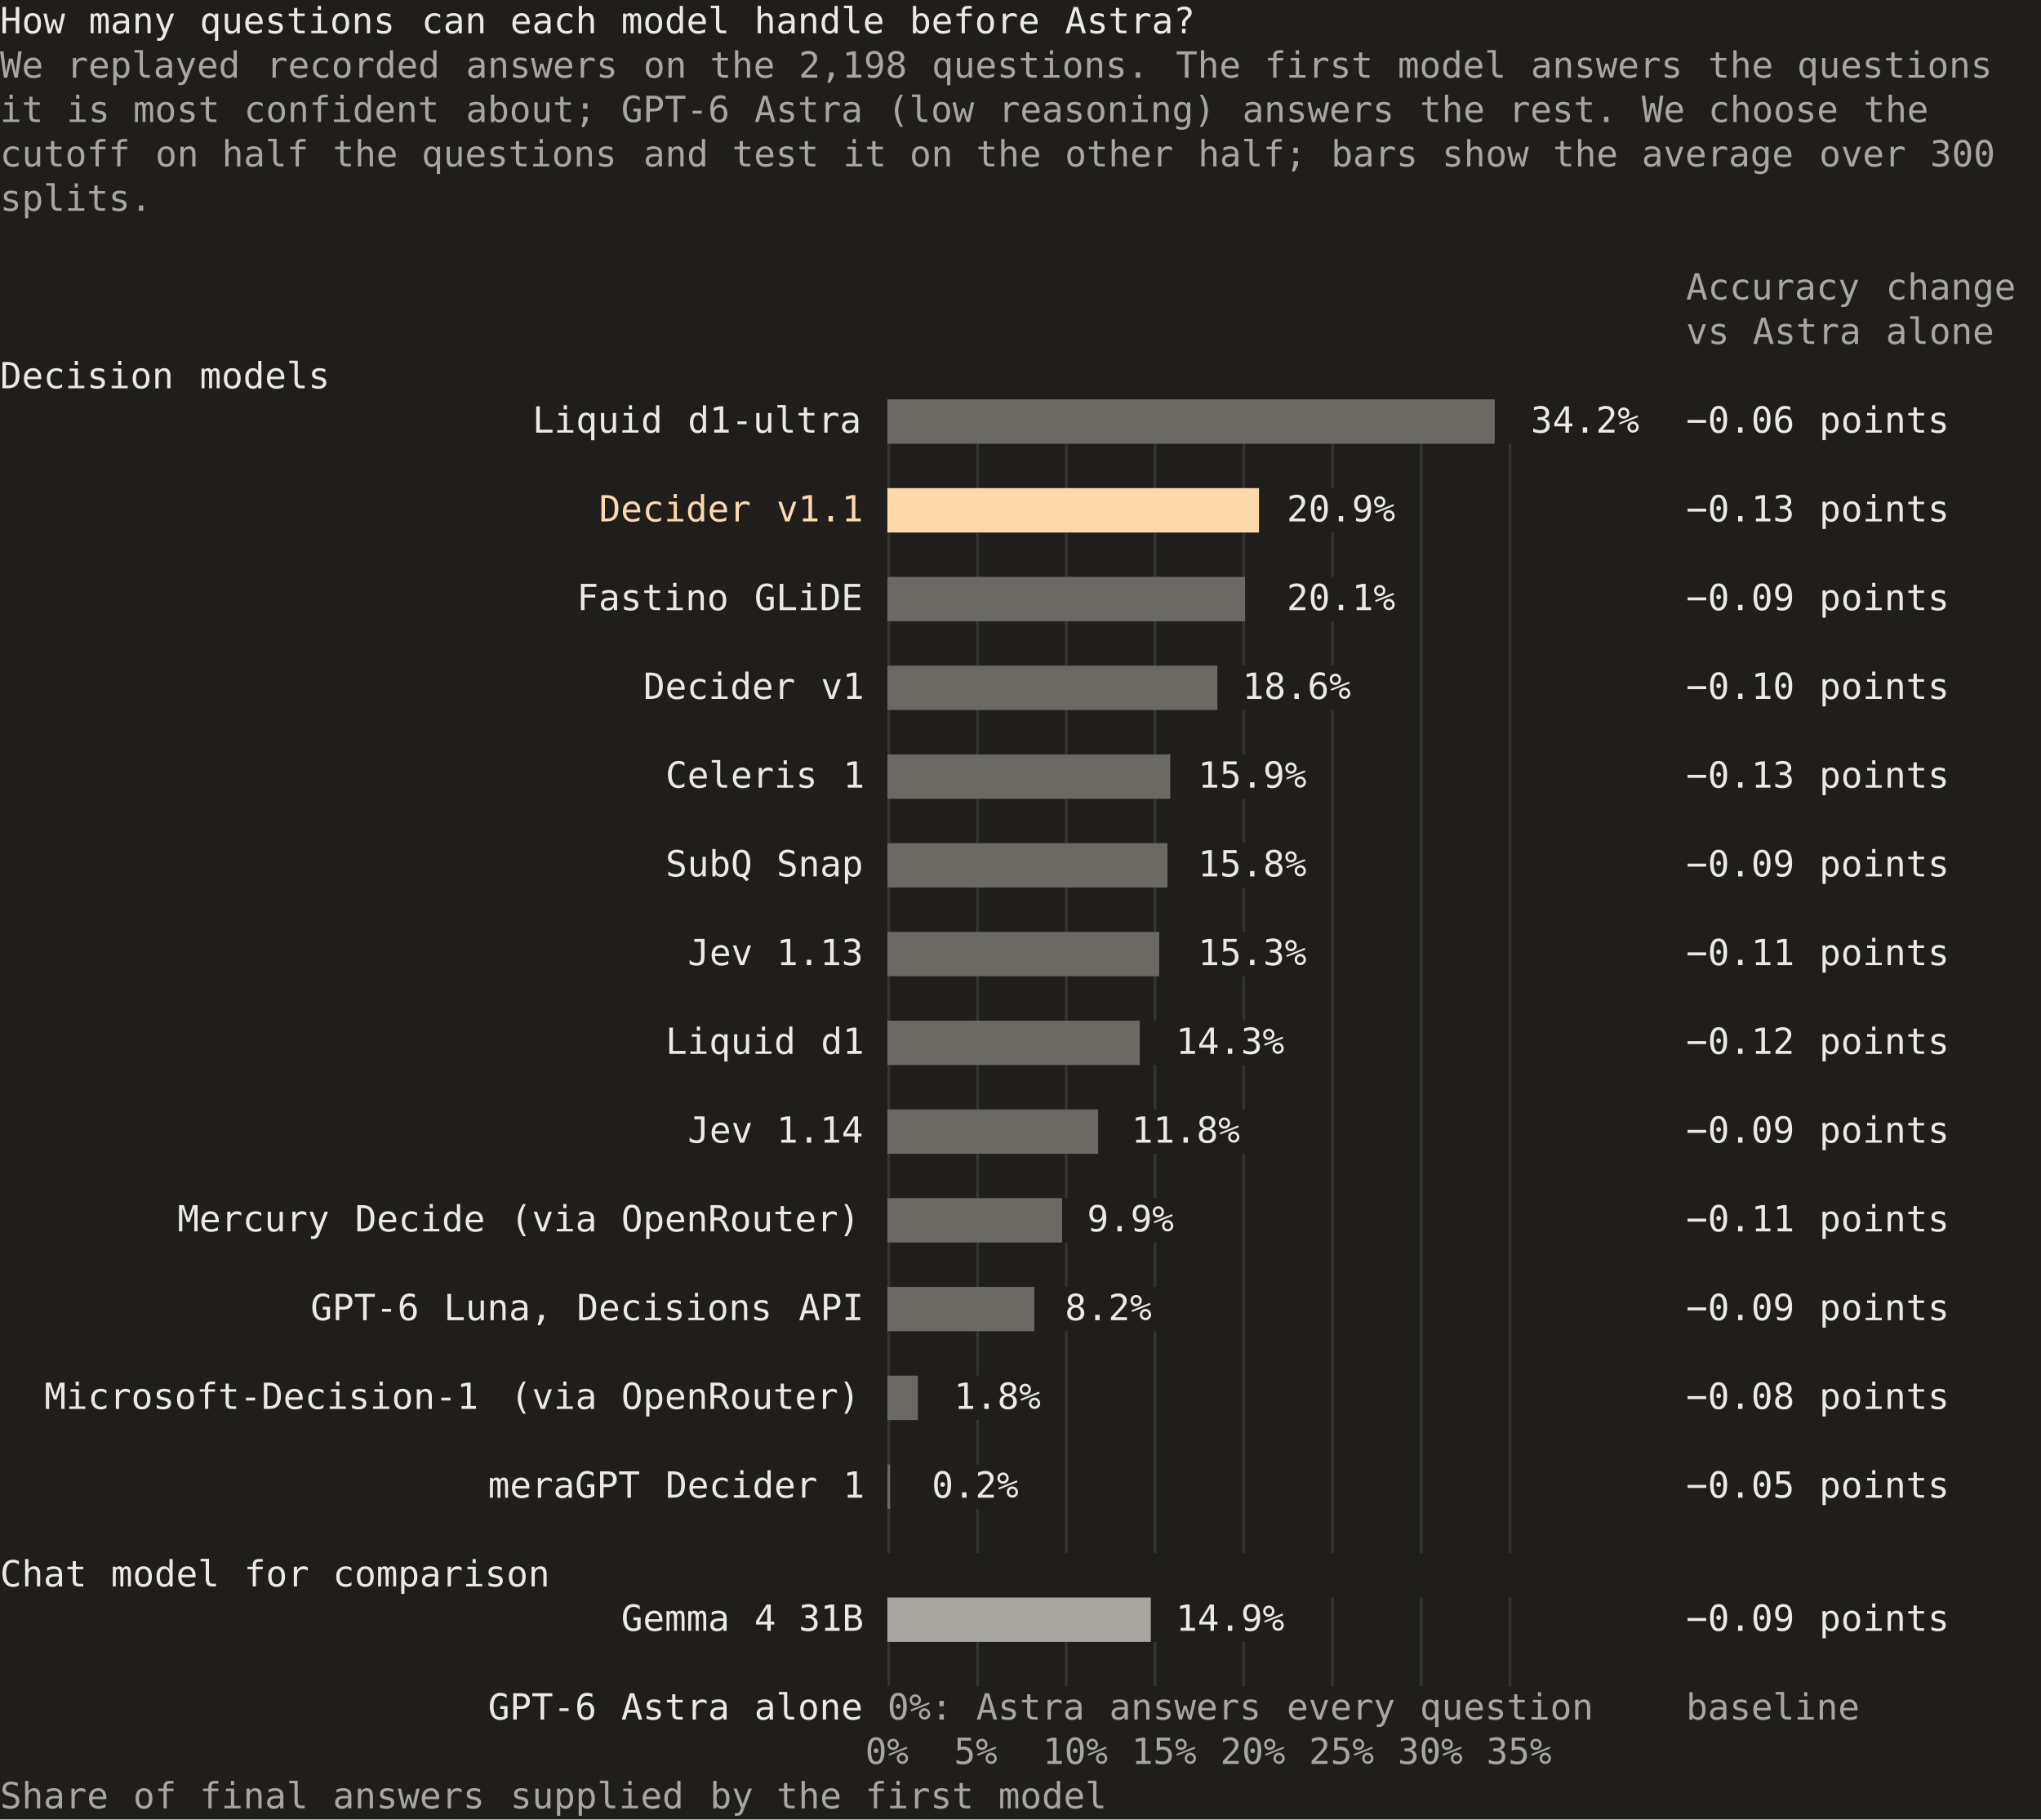
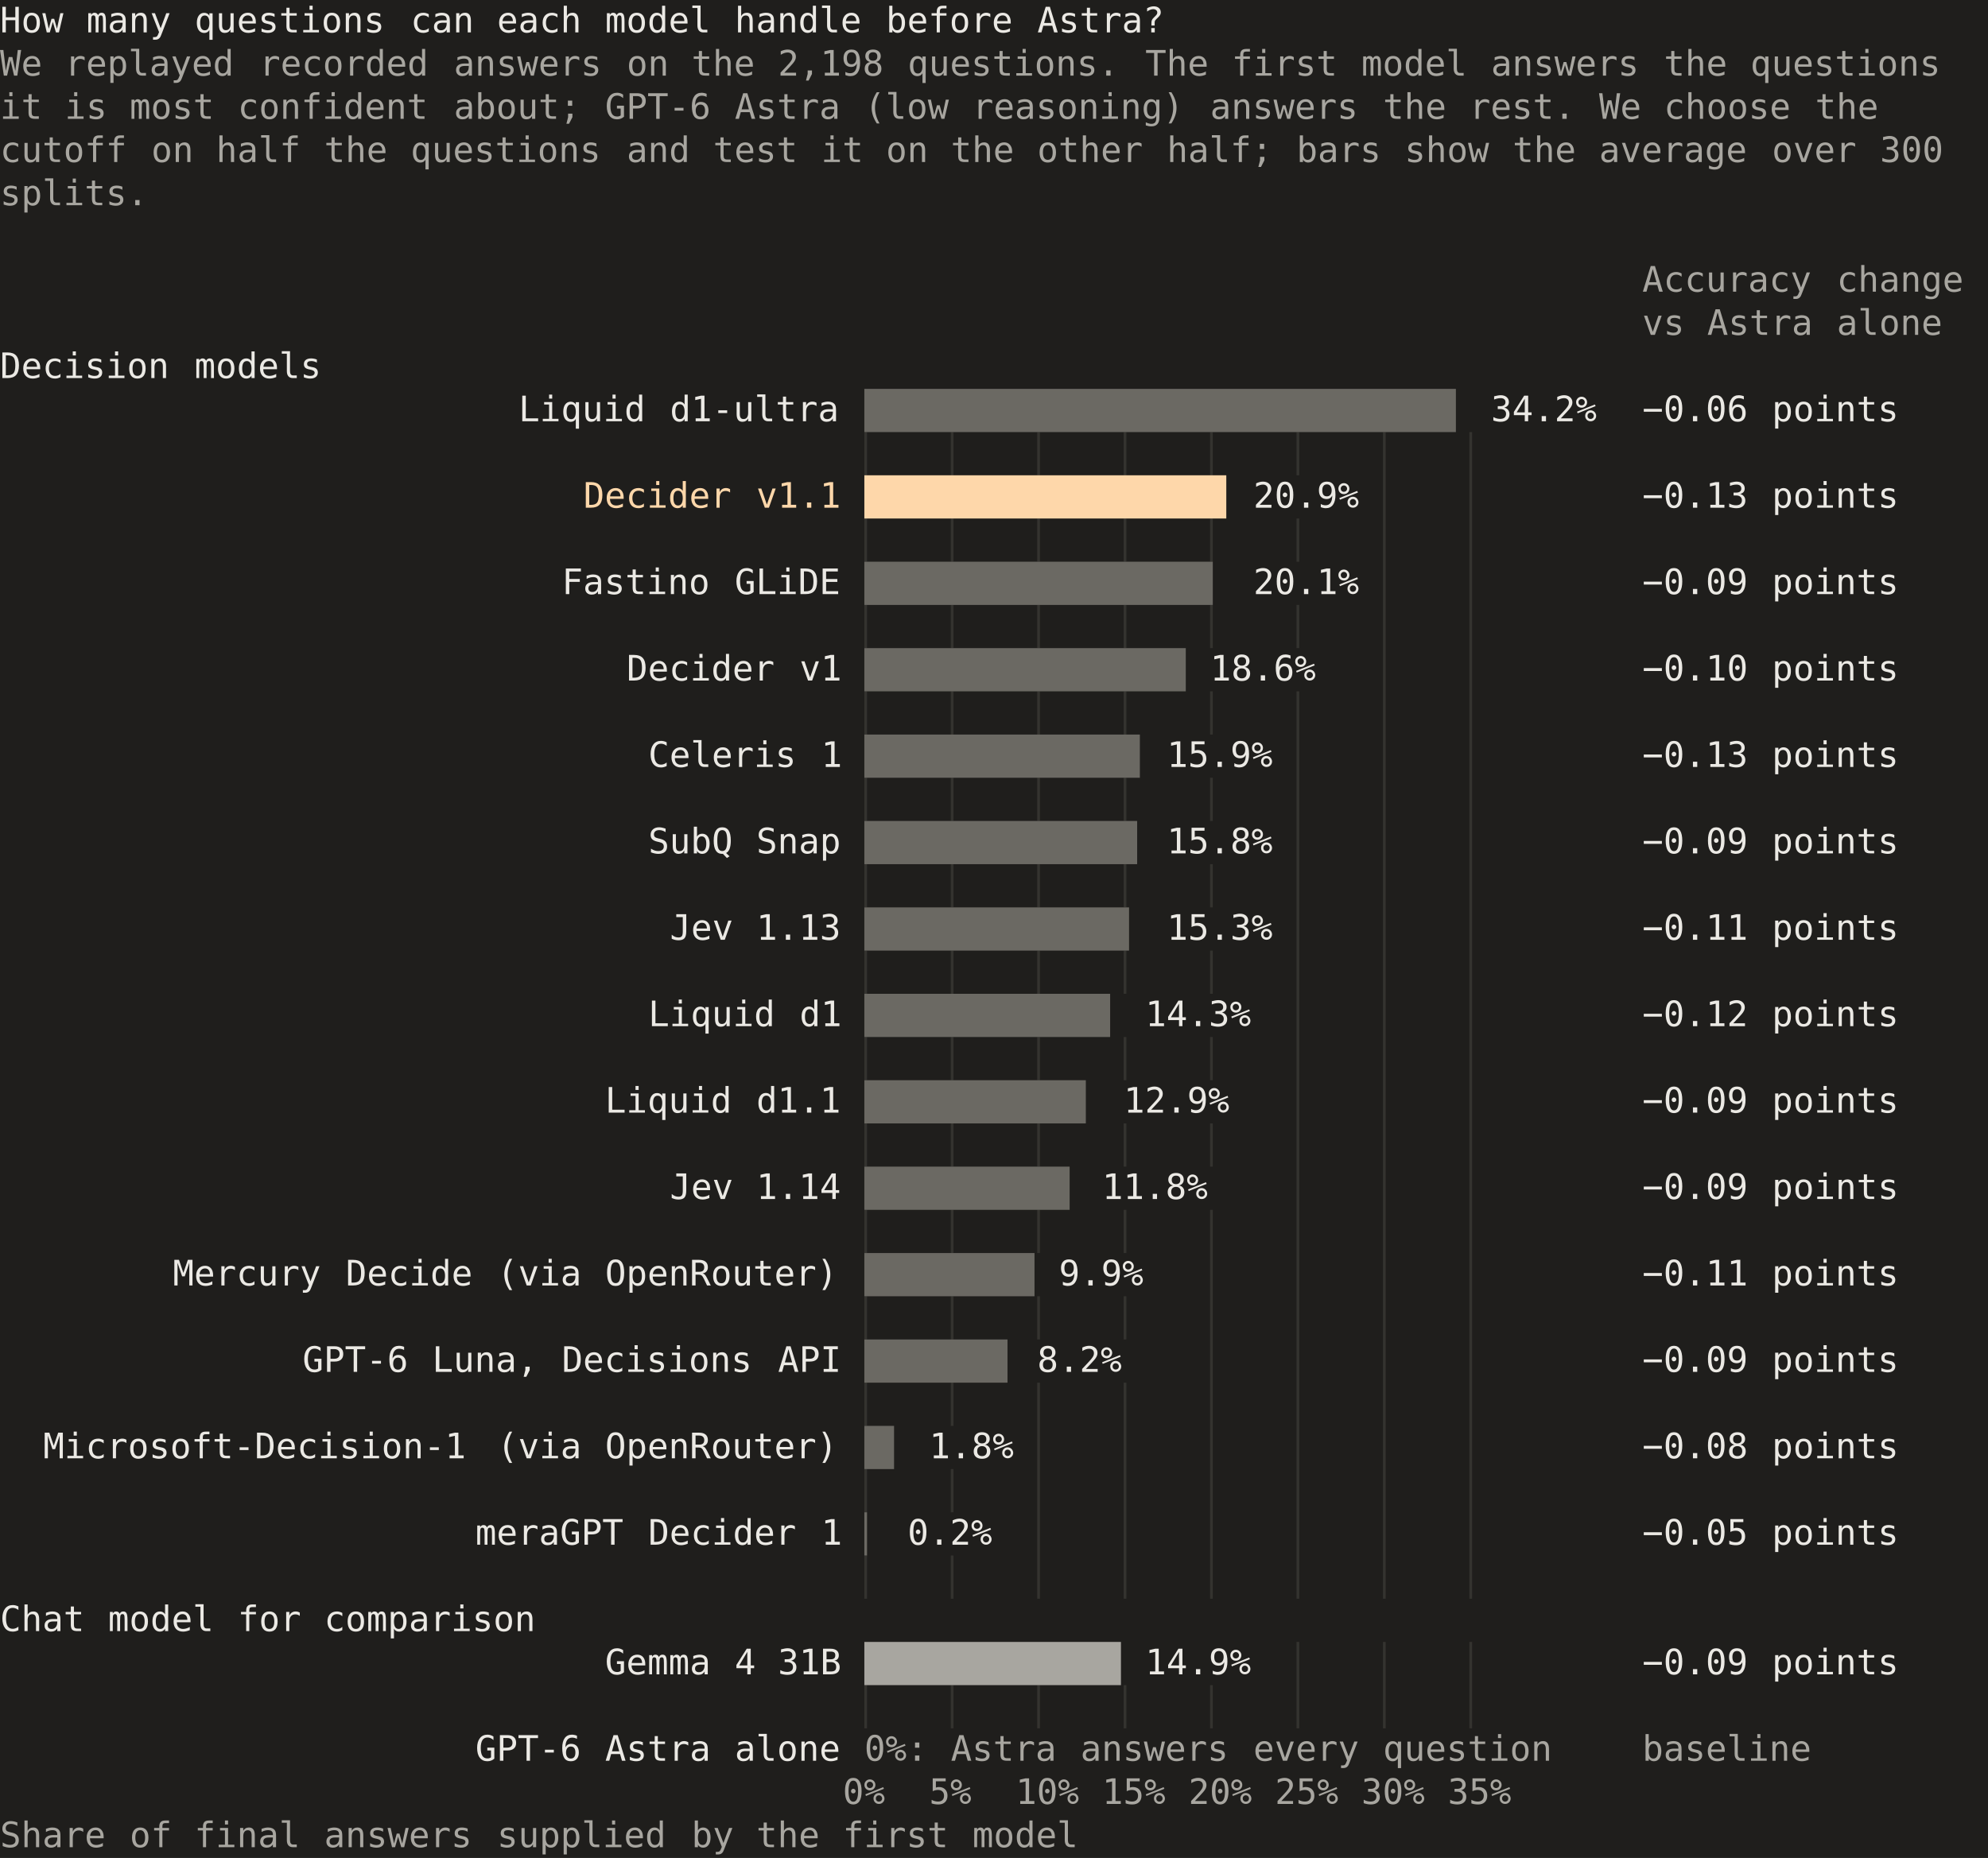
- <svg xmlns="http://www.w3.org/2000/svg" viewBox="0 0 736 656" width="736" height="656" role="img">
+ <svg xmlns="http://www.w3.org/2000/svg" viewBox="0 0 736 688" width="736" height="688" role="img">
  <style>text{font:13px ui-monospace,SFMono-Regular,Menlo,Consolas,"DejaVu Sans Mono",monospace;white-space:pre}</style>
-   <rect width="736" height="656" fill="#1f1e1c" />
-   <path fill="#34332f" d="M320 160h1v16h-1zM352 160h1v16h-1zM384 160h1v16h-1zM416 160h1v16h-1zM448 160h1v16h-1zM480 160h1v16h-1zM512 160h1v16h-1zM544 160h1v16h-1zM512 176h1v16h-1zM544 176h1v16h-1zM320 192h1v16h-1zM352 192h1v16h-1zM384 192h1v16h-1zM416 192h1v16h-1zM448 192h1v16h-1zM480 192h1v16h-1zM512 192h1v16h-1zM544 192h1v16h-1zM512 208h1v16h-1zM544 208h1v16h-1zM320 224h1v16h-1zM352 224h1v16h-1zM384 224h1v16h-1zM416 224h1v16h-1zM448 224h1v16h-1zM480 224h1v16h-1zM512 224h1v16h-1zM544 224h1v16h-1zM512 240h1v16h-1zM544 240h1v16h-1zM320 256h1v16h-1zM352 256h1v16h-1zM384 256h1v16h-1zM416 256h1v16h-1zM448 256h1v16h-1zM480 256h1v16h-1zM512 256h1v16h-1zM544 256h1v16h-1zM480 272h1v16h-1zM512 272h1v16h-1zM544 272h1v16h-1zM320 288h1v16h-1zM352 288h1v16h-1zM384 288h1v16h-1zM416 288h1v16h-1zM448 288h1v16h-1zM480 288h1v16h-1zM512 288h1v16h-1zM544 288h1v16h-1zM480 304h1v16h-1zM512 304h1v16h-1zM544 304h1v16h-1zM320 320h1v16h-1zM352 320h1v16h-1zM384 320h1v16h-1zM416 320h1v16h-1zM448 320h1v16h-1zM480 320h1v16h-1zM512 320h1v16h-1zM544 320h1v16h-1zM480 336h1v16h-1zM512 336h1v16h-1zM544 336h1v16h-1zM320 352h1v16h-1zM352 352h1v16h-1zM384 352h1v16h-1zM416 352h1v16h-1zM448 352h1v16h-1zM480 352h1v16h-1zM512 352h1v16h-1zM544 352h1v16h-1zM480 368h1v16h-1zM512 368h1v16h-1zM544 368h1v16h-1zM320 384h1v16h-1zM352 384h1v16h-1zM384 384h1v16h-1zM416 384h1v16h-1zM448 384h1v16h-1zM480 384h1v16h-1zM512 384h1v16h-1zM544 384h1v16h-1zM480 400h1v16h-1zM512 400h1v16h-1zM544 400h1v16h-1zM320 416h1v16h-1zM352 416h1v16h-1zM384 416h1v16h-1zM416 416h1v16h-1zM448 416h1v16h-1zM480 416h1v16h-1zM512 416h1v16h-1zM544 416h1v16h-1zM448 432h1v16h-1zM480 432h1v16h-1zM512 432h1v16h-1zM544 432h1v16h-1zM320 448h1v16h-1zM352 448h1v16h-1zM384 448h1v16h-1zM416 448h1v16h-1zM448 448h1v16h-1zM480 448h1v16h-1zM512 448h1v16h-1zM544 448h1v16h-1zM448 464h1v16h-1zM480 464h1v16h-1zM512 464h1v16h-1zM544 464h1v16h-1zM320 480h1v16h-1zM352 480h1v16h-1zM384 480h1v16h-1zM416 480h1v16h-1zM448 480h1v16h-1zM480 480h1v16h-1zM512 480h1v16h-1zM544 480h1v16h-1zM384 496h1v16h-1zM416 496h1v16h-1zM448 496h1v16h-1zM480 496h1v16h-1zM512 496h1v16h-1zM544 496h1v16h-1zM320 512h1v16h-1zM352 512h1v16h-1zM384 512h1v16h-1zM416 512h1v16h-1zM448 512h1v16h-1zM480 512h1v16h-1zM512 512h1v16h-1zM544 512h1v16h-1zM384 528h1v16h-1zM416 528h1v16h-1zM448 528h1v16h-1zM480 528h1v16h-1zM512 528h1v16h-1zM544 528h1v16h-1zM320 544h1v16h-1zM352 544h1v16h-1zM384 544h1v16h-1zM416 544h1v16h-1zM448 544h1v16h-1zM480 544h1v16h-1zM512 544h1v16h-1zM544 544h1v16h-1zM480 576h1v16h-1zM512 576h1v16h-1zM544 576h1v16h-1zM320 592h1v16h-1zM352 592h1v16h-1zM384 592h1v16h-1zM416 592h1v16h-1zM448 592h1v16h-1zM480 592h1v16h-1zM512 592h1v16h-1zM544 592h1v16h-1z" />
-   <path fill="#6b6963" d="M320 144h8v16h-8zM328 144h8v16h-8zM336 144h8v16h-8zM344 144h8v16h-8zM352 144h8v16h-8zM360 144h8v16h-8zM368 144h8v16h-8zM376 144h8v16h-8zM384 144h8v16h-8zM392 144h8v16h-8zM400 144h8v16h-8zM408 144h8v16h-8zM416 144h8v16h-8zM424 144h8v16h-8zM432 144h8v16h-8zM440 144h8v16h-8zM448 144h8v16h-8zM456 144h8v16h-8zM464 144h8v16h-8zM472 144h8v16h-8zM480 144h8v16h-8zM488 144h8v16h-8zM496 144h8v16h-8zM504 144h8v16h-8zM512 144h8v16h-8zM520 144h8v16h-8zM528 144h8v16h-8zM536 144h3v16h-3zM320 208h8v16h-8zM328 208h8v16h-8zM336 208h8v16h-8zM344 208h8v16h-8zM352 208h8v16h-8zM360 208h8v16h-8zM368 208h8v16h-8zM376 208h8v16h-8zM384 208h8v16h-8zM392 208h8v16h-8zM400 208h8v16h-8zM408 208h8v16h-8zM416 208h8v16h-8zM424 208h8v16h-8zM432 208h8v16h-8zM440 208h8v16h-8zM448 208h1v16h-1zM320 240h8v16h-8zM328 240h8v16h-8zM336 240h8v16h-8zM344 240h8v16h-8zM352 240h8v16h-8zM360 240h8v16h-8zM368 240h8v16h-8zM376 240h8v16h-8zM384 240h8v16h-8zM392 240h8v16h-8zM400 240h8v16h-8zM408 240h8v16h-8zM416 240h8v16h-8zM424 240h8v16h-8zM432 240h7v16h-7zM320 272h8v16h-8zM328 272h8v16h-8zM336 272h8v16h-8zM344 272h8v16h-8zM352 272h8v16h-8zM360 272h8v16h-8zM368 272h8v16h-8zM376 272h8v16h-8zM384 272h8v16h-8zM392 272h8v16h-8zM400 272h8v16h-8zM408 272h8v16h-8zM416 272h6v16h-6zM320 304h8v16h-8zM328 304h8v16h-8zM336 304h8v16h-8zM344 304h8v16h-8zM352 304h8v16h-8zM360 304h8v16h-8zM368 304h8v16h-8zM376 304h8v16h-8zM384 304h8v16h-8zM392 304h8v16h-8zM400 304h8v16h-8zM408 304h8v16h-8zM416 304h5v16h-5zM320 336h8v16h-8zM328 336h8v16h-8zM336 336h8v16h-8zM344 336h8v16h-8zM352 336h8v16h-8zM360 336h8v16h-8zM368 336h8v16h-8zM376 336h8v16h-8zM384 336h8v16h-8zM392 336h8v16h-8zM400 336h8v16h-8zM408 336h8v16h-8zM416 336h2v16h-2zM320 368h8v16h-8zM328 368h8v16h-8zM336 368h8v16h-8zM344 368h8v16h-8zM352 368h8v16h-8zM360 368h8v16h-8zM368 368h8v16h-8zM376 368h8v16h-8zM384 368h8v16h-8zM392 368h8v16h-8zM400 368h8v16h-8zM408 368h3v16h-3zM320 400h8v16h-8zM328 400h8v16h-8zM336 400h8v16h-8zM344 400h8v16h-8zM352 400h8v16h-8zM360 400h8v16h-8zM368 400h8v16h-8zM376 400h8v16h-8zM384 400h8v16h-8zM392 400h4v16h-4zM320 432h8v16h-8zM328 432h8v16h-8zM336 432h8v16h-8zM344 432h8v16h-8zM352 432h8v16h-8zM360 432h8v16h-8zM368 432h8v16h-8zM376 432h7v16h-7zM320 464h8v16h-8zM328 464h8v16h-8zM336 464h8v16h-8zM344 464h8v16h-8zM352 464h8v16h-8zM360 464h8v16h-8zM368 464h5v16h-5zM320 496h8v16h-8zM328 496h3v16h-3zM320 528h1v16h-1z" />
-   <path fill="#a8a6a0" d="M320 576h8v16h-8zM328 576h8v16h-8zM336 576h8v16h-8zM344 576h8v16h-8zM352 576h8v16h-8zM360 576h8v16h-8zM368 576h8v16h-8zM376 576h8v16h-8zM384 576h8v16h-8zM392 576h8v16h-8zM400 576h8v16h-8zM408 576h7v16h-7z" />
+   <rect width="736" height="688" fill="#1f1e1c" />
+   <path fill="#34332f" d="M320 160h1v16h-1zM352 160h1v16h-1zM384 160h1v16h-1zM416 160h1v16h-1zM448 160h1v16h-1zM480 160h1v16h-1zM512 160h1v16h-1zM544 160h1v16h-1zM512 176h1v16h-1zM544 176h1v16h-1zM320 192h1v16h-1zM352 192h1v16h-1zM384 192h1v16h-1zM416 192h1v16h-1zM448 192h1v16h-1zM480 192h1v16h-1zM512 192h1v16h-1zM544 192h1v16h-1zM512 208h1v16h-1zM544 208h1v16h-1zM320 224h1v16h-1zM352 224h1v16h-1zM384 224h1v16h-1zM416 224h1v16h-1zM448 224h1v16h-1zM480 224h1v16h-1zM512 224h1v16h-1zM544 224h1v16h-1zM512 240h1v16h-1zM544 240h1v16h-1zM320 256h1v16h-1zM352 256h1v16h-1zM384 256h1v16h-1zM416 256h1v16h-1zM448 256h1v16h-1zM480 256h1v16h-1zM512 256h1v16h-1zM544 256h1v16h-1zM480 272h1v16h-1zM512 272h1v16h-1zM544 272h1v16h-1zM320 288h1v16h-1zM352 288h1v16h-1zM384 288h1v16h-1zM416 288h1v16h-1zM448 288h1v16h-1zM480 288h1v16h-1zM512 288h1v16h-1zM544 288h1v16h-1zM480 304h1v16h-1zM512 304h1v16h-1zM544 304h1v16h-1zM320 320h1v16h-1zM352 320h1v16h-1zM384 320h1v16h-1zM416 320h1v16h-1zM448 320h1v16h-1zM480 320h1v16h-1zM512 320h1v16h-1zM544 320h1v16h-1zM480 336h1v16h-1zM512 336h1v16h-1zM544 336h1v16h-1zM320 352h1v16h-1zM352 352h1v16h-1zM384 352h1v16h-1zM416 352h1v16h-1zM448 352h1v16h-1zM480 352h1v16h-1zM512 352h1v16h-1zM544 352h1v16h-1zM480 368h1v16h-1zM512 368h1v16h-1zM544 368h1v16h-1zM320 384h1v16h-1zM352 384h1v16h-1zM384 384h1v16h-1zM416 384h1v16h-1zM448 384h1v16h-1zM480 384h1v16h-1zM512 384h1v16h-1zM544 384h1v16h-1zM480 400h1v16h-1zM512 400h1v16h-1zM544 400h1v16h-1zM320 416h1v16h-1zM352 416h1v16h-1zM384 416h1v16h-1zM416 416h1v16h-1zM448 416h1v16h-1zM480 416h1v16h-1zM512 416h1v16h-1zM544 416h1v16h-1zM480 432h1v16h-1zM512 432h1v16h-1zM544 432h1v16h-1zM320 448h1v16h-1zM352 448h1v16h-1zM384 448h1v16h-1zM416 448h1v16h-1zM448 448h1v16h-1zM480 448h1v16h-1zM512 448h1v16h-1zM544 448h1v16h-1zM448 464h1v16h-1zM480 464h1v16h-1zM512 464h1v16h-1zM544 464h1v16h-1zM320 480h1v16h-1zM352 480h1v16h-1zM384 480h1v16h-1zM416 480h1v16h-1zM448 480h1v16h-1zM480 480h1v16h-1zM512 480h1v16h-1zM544 480h1v16h-1zM448 496h1v16h-1zM480 496h1v16h-1zM512 496h1v16h-1zM544 496h1v16h-1zM320 512h1v16h-1zM352 512h1v16h-1zM384 512h1v16h-1zM416 512h1v16h-1zM448 512h1v16h-1zM480 512h1v16h-1zM512 512h1v16h-1zM544 512h1v16h-1zM384 528h1v16h-1zM416 528h1v16h-1zM448 528h1v16h-1zM480 528h1v16h-1zM512 528h1v16h-1zM544 528h1v16h-1zM320 544h1v16h-1zM352 544h1v16h-1zM384 544h1v16h-1zM416 544h1v16h-1zM448 544h1v16h-1zM480 544h1v16h-1zM512 544h1v16h-1zM544 544h1v16h-1zM384 560h1v16h-1zM416 560h1v16h-1zM448 560h1v16h-1zM480 560h1v16h-1zM512 560h1v16h-1zM544 560h1v16h-1zM320 576h1v16h-1zM352 576h1v16h-1zM384 576h1v16h-1zM416 576h1v16h-1zM448 576h1v16h-1zM480 576h1v16h-1zM512 576h1v16h-1zM544 576h1v16h-1zM480 608h1v16h-1zM512 608h1v16h-1zM544 608h1v16h-1zM320 624h1v16h-1zM352 624h1v16h-1zM384 624h1v16h-1zM416 624h1v16h-1zM448 624h1v16h-1zM480 624h1v16h-1zM512 624h1v16h-1zM544 624h1v16h-1z" />
+   <path fill="#6b6963" d="M320 144h8v16h-8zM328 144h8v16h-8zM336 144h8v16h-8zM344 144h8v16h-8zM352 144h8v16h-8zM360 144h8v16h-8zM368 144h8v16h-8zM376 144h8v16h-8zM384 144h8v16h-8zM392 144h8v16h-8zM400 144h8v16h-8zM408 144h8v16h-8zM416 144h8v16h-8zM424 144h8v16h-8zM432 144h8v16h-8zM440 144h8v16h-8zM448 144h8v16h-8zM456 144h8v16h-8zM464 144h8v16h-8zM472 144h8v16h-8zM480 144h8v16h-8zM488 144h8v16h-8zM496 144h8v16h-8zM504 144h8v16h-8zM512 144h8v16h-8zM520 144h8v16h-8zM528 144h8v16h-8zM536 144h3v16h-3zM320 208h8v16h-8zM328 208h8v16h-8zM336 208h8v16h-8zM344 208h8v16h-8zM352 208h8v16h-8zM360 208h8v16h-8zM368 208h8v16h-8zM376 208h8v16h-8zM384 208h8v16h-8zM392 208h8v16h-8zM400 208h8v16h-8zM408 208h8v16h-8zM416 208h8v16h-8zM424 208h8v16h-8zM432 208h8v16h-8zM440 208h8v16h-8zM448 208h1v16h-1zM320 240h8v16h-8zM328 240h8v16h-8zM336 240h8v16h-8zM344 240h8v16h-8zM352 240h8v16h-8zM360 240h8v16h-8zM368 240h8v16h-8zM376 240h8v16h-8zM384 240h8v16h-8zM392 240h8v16h-8zM400 240h8v16h-8zM408 240h8v16h-8zM416 240h8v16h-8zM424 240h8v16h-8zM432 240h7v16h-7zM320 272h8v16h-8zM328 272h8v16h-8zM336 272h8v16h-8zM344 272h8v16h-8zM352 272h8v16h-8zM360 272h8v16h-8zM368 272h8v16h-8zM376 272h8v16h-8zM384 272h8v16h-8zM392 272h8v16h-8zM400 272h8v16h-8zM408 272h8v16h-8zM416 272h6v16h-6zM320 304h8v16h-8zM328 304h8v16h-8zM336 304h8v16h-8zM344 304h8v16h-8zM352 304h8v16h-8zM360 304h8v16h-8zM368 304h8v16h-8zM376 304h8v16h-8zM384 304h8v16h-8zM392 304h8v16h-8zM400 304h8v16h-8zM408 304h8v16h-8zM416 304h5v16h-5zM320 336h8v16h-8zM328 336h8v16h-8zM336 336h8v16h-8zM344 336h8v16h-8zM352 336h8v16h-8zM360 336h8v16h-8zM368 336h8v16h-8zM376 336h8v16h-8zM384 336h8v16h-8zM392 336h8v16h-8zM400 336h8v16h-8zM408 336h8v16h-8zM416 336h2v16h-2zM320 368h8v16h-8zM328 368h8v16h-8zM336 368h8v16h-8zM344 368h8v16h-8zM352 368h8v16h-8zM360 368h8v16h-8zM368 368h8v16h-8zM376 368h8v16h-8zM384 368h8v16h-8zM392 368h8v16h-8zM400 368h8v16h-8zM408 368h3v16h-3zM320 400h8v16h-8zM328 400h8v16h-8zM336 400h8v16h-8zM344 400h8v16h-8zM352 400h8v16h-8zM360 400h8v16h-8zM368 400h8v16h-8zM376 400h8v16h-8zM384 400h8v16h-8zM392 400h8v16h-8zM400 400h2v16h-2zM320 432h8v16h-8zM328 432h8v16h-8zM336 432h8v16h-8zM344 432h8v16h-8zM352 432h8v16h-8zM360 432h8v16h-8zM368 432h8v16h-8zM376 432h8v16h-8zM384 432h8v16h-8zM392 432h4v16h-4zM320 464h8v16h-8zM328 464h8v16h-8zM336 464h8v16h-8zM344 464h8v16h-8zM352 464h8v16h-8zM360 464h8v16h-8zM368 464h8v16h-8zM376 464h7v16h-7zM320 496h8v16h-8zM328 496h8v16h-8zM336 496h8v16h-8zM344 496h8v16h-8zM352 496h8v16h-8zM360 496h8v16h-8zM368 496h5v16h-5zM320 528h8v16h-8zM328 528h3v16h-3zM320 560h1v16h-1z" />
+   <path fill="#a8a6a0" d="M320 608h8v16h-8zM328 608h8v16h-8zM336 608h8v16h-8zM344 608h8v16h-8zM352 608h8v16h-8zM360 608h8v16h-8zM368 608h8v16h-8zM376 608h8v16h-8zM384 608h8v16h-8zM392 608h8v16h-8zM400 608h8v16h-8zM408 608h7v16h-7z" />
  <path fill="#fed7aa" d="M320 176h8v16h-8zM328 176h8v16h-8zM336 176h8v16h-8zM344 176h8v16h-8zM352 176h8v16h-8zM360 176h8v16h-8zM368 176h8v16h-8zM376 176h8v16h-8zM384 176h8v16h-8zM392 176h8v16h-8zM400 176h8v16h-8zM408 176h8v16h-8zM416 176h8v16h-8zM424 176h8v16h-8zM432 176h8v16h-8zM440 176h8v16h-8zM448 176h6v16h-6z" />
  <text x="0 8 16" y="12" fill="#ebe9e4" font-weight="600">How</text>
  <text x="32 40 48 56" y="12" fill="#ebe9e4" font-weight="600">many</text>
  <text x="72 80 88 96 104 112 120 128 136" y="12" fill="#ebe9e4" font-weight="600">questions</text>
  <text x="152 160 168" y="12" fill="#ebe9e4" font-weight="600">can</text>
  <text x="184 192 200 208" y="12" fill="#ebe9e4" font-weight="600">each</text>
  <text x="224 232 240 248 256" y="12" fill="#ebe9e4" font-weight="600">model</text>
  <text x="272 280 288 296 304 312" y="12" fill="#ebe9e4" font-weight="600">handle</text>
  <text x="328 336 344 352 360 368" y="12" fill="#ebe9e4" font-weight="600">before</text>
  <text x="384 392 400 408 416 424" y="12" fill="#ebe9e4" font-weight="600">Astra?</text>
  <text x="0 8" y="28" fill="#a8a6a0">We</text>
  <text x="24 32 40 48 56 64 72 80" y="28" fill="#a8a6a0">replayed</text>
  <text x="96 104 112 120 128 136 144 152" y="28" fill="#a8a6a0">recorded</text>
  <text x="168 176 184 192 200 208 216" y="28" fill="#a8a6a0">answers</text>
  <text x="232 240" y="28" fill="#a8a6a0">on</text>
  <text x="256 264 272" y="28" fill="#a8a6a0">the</text>
  <text x="288 296 304 312 320" y="28" fill="#a8a6a0">2,198</text>
  <text x="336 344 352 360 368 376 384 392 400 408" y="28" fill="#a8a6a0">questions.</text>
  <text x="424 432 440" y="28" fill="#a8a6a0">The</text>
  <text x="456 464 472 480 488" y="28" fill="#a8a6a0">first</text>
  <text x="504 512 520 528 536" y="28" fill="#a8a6a0">model</text>
  <text x="552 560 568 576 584 592 600" y="28" fill="#a8a6a0">answers</text>
  <text x="616 624 632" y="28" fill="#a8a6a0">the</text>
  <text x="648 656 664 672 680 688 696 704 712" y="28" fill="#a8a6a0">questions</text>
  <text x="0 8" y="44" fill="#a8a6a0">it</text>
  <text x="24 32" y="44" fill="#a8a6a0">is</text>
  <text x="48 56 64 72" y="44" fill="#a8a6a0">most</text>
  <text x="88 96 104 112 120 128 136 144 152" y="44" fill="#a8a6a0">confident</text>
  <text x="168 176 184 192 200 208" y="44" fill="#a8a6a0">about;</text>
  <text x="224 232 240 248 256" y="44" fill="#a8a6a0">GPT-6</text>
  <text x="272 280 288 296 304" y="44" fill="#a8a6a0">Astra</text>
  <text x="320 328 336 344" y="44" fill="#a8a6a0">(low</text>
  <text x="360 368 376 384 392 400 408 416 424 432" y="44" fill="#a8a6a0">reasoning)</text>
  <text x="448 456 464 472 480 488 496" y="44" fill="#a8a6a0">answers</text>
  <text x="512 520 528" y="44" fill="#a8a6a0">the</text>
  <text x="544 552 560 568 576" y="44" fill="#a8a6a0">rest.</text>
  <text x="592 600" y="44" fill="#a8a6a0">We</text>
  <text x="616 624 632 640 648 656" y="44" fill="#a8a6a0">choose</text>
  <text x="672 680 688" y="44" fill="#a8a6a0">the</text>
  <text x="0 8 16 24 32 40" y="60" fill="#a8a6a0">cutoff</text>
  <text x="56 64" y="60" fill="#a8a6a0">on</text>
  <text x="80 88 96 104" y="60" fill="#a8a6a0">half</text>
  <text x="120 128 136" y="60" fill="#a8a6a0">the</text>
  <text x="152 160 168 176 184 192 200 208 216" y="60" fill="#a8a6a0">questions</text>
  <text x="232 240 248" y="60" fill="#a8a6a0">and</text>
  <text x="264 272 280 288" y="60" fill="#a8a6a0">test</text>
  <text x="304 312" y="60" fill="#a8a6a0">it</text>
  <text x="328 336" y="60" fill="#a8a6a0">on</text>
  <text x="352 360 368" y="60" fill="#a8a6a0">the</text>
  <text x="384 392 400 408 416" y="60" fill="#a8a6a0">other</text>
  <text x="432 440 448 456 464" y="60" fill="#a8a6a0">half;</text>
  <text x="480 488 496 504" y="60" fill="#a8a6a0">bars</text>
  <text x="520 528 536 544" y="60" fill="#a8a6a0">show</text>
  <text x="560 568 576" y="60" fill="#a8a6a0">the</text>
  <text x="592 600 608 616 624 632 640" y="60" fill="#a8a6a0">average</text>
  <text x="656 664 672 680" y="60" fill="#a8a6a0">over</text>
  <text x="696 704 712" y="60" fill="#a8a6a0">300</text>
  <text x="0 8 16 24 32 40 48" y="76" fill="#a8a6a0">splits.</text>
  <text x="608 616 624 632 640 648 656 664" y="108" fill="#a8a6a0">Accuracy</text>
  <text x="680 688 696 704 712 720" y="108" fill="#a8a6a0">change</text>
  <text x="608 616" y="124" fill="#a8a6a0">vs</text>
  <text x="632 640 648 656 664" y="124" fill="#a8a6a0">Astra</text>
  <text x="680 688 696 704 712" y="124" fill="#a8a6a0">alone</text>
  <text x="0 8 16 24 32 40 48 56" y="140" fill="#ebe9e4" font-weight="600">Decision</text>
  <text x="72 80 88 96 104 112" y="140" fill="#ebe9e4" font-weight="600">models</text>
  <text x="192 200 208 216 224 232" y="156" fill="#ebe9e4">Liquid</text>
  <text x="248 256 264 272 280 288 296 304" y="156" fill="#ebe9e4">d1-ultra</text>
  <text x="552 560 568 576 584" y="156" fill="#ebe9e4">34.2%</text>
  <text x="608 616 624 632 640" y="156" fill="#ebe9e4">−0.06</text>
  <text x="656 664 672 680 688 696" y="156" fill="#ebe9e4">points</text>
  <text x="216 224 232 240 248 256 264" y="188" fill="#fed7aa" font-weight="600">Decider</text>
  <text x="280 288 296 304" y="188" fill="#fed7aa" font-weight="600">v1.1</text>
  <text x="464 472 480 488 496" y="188" fill="#ebe9e4" font-weight="600">20.9%</text>
  <text x="608 616 624 632 640" y="188" fill="#ebe9e4">−0.13</text>
  <text x="656 664 672 680 688 696" y="188" fill="#ebe9e4">points</text>
  <text x="208 216 224 232 240 248 256" y="220" fill="#ebe9e4">Fastino</text>
  <text x="272 280 288 296 304" y="220" fill="#ebe9e4">GLiDE</text>
  <text x="464 472 480 488 496" y="220" fill="#ebe9e4">20.1%</text>
  <text x="608 616 624 632 640" y="220" fill="#ebe9e4">−0.09</text>
  <text x="656 664 672 680 688 696" y="220" fill="#ebe9e4">points</text>
  <text x="232 240 248 256 264 272 280" y="252" fill="#ebe9e4">Decider</text>
  <text x="296 304" y="252" fill="#ebe9e4">v1</text>
  <text x="448 456 464 472 480" y="252" fill="#ebe9e4">18.6%</text>
  <text x="608 616 624 632 640" y="252" fill="#ebe9e4">−0.10</text>
  <text x="656 664 672 680 688 696" y="252" fill="#ebe9e4">points</text>
  <text x="240 248 256 264 272 280 288" y="284" fill="#ebe9e4">Celeris</text>
  <text x="304" y="284" fill="#ebe9e4">1</text>
  <text x="432 440 448 456 464" y="284" fill="#ebe9e4">15.9%</text>
  <text x="608 616 624 632 640" y="284" fill="#ebe9e4">−0.13</text>
  <text x="656 664 672 680 688 696" y="284" fill="#ebe9e4">points</text>
  <text x="240 248 256 264" y="316" fill="#ebe9e4">SubQ</text>
  <text x="280 288 296 304" y="316" fill="#ebe9e4">Snap</text>
  <text x="432 440 448 456 464" y="316" fill="#ebe9e4">15.8%</text>
  <text x="608 616 624 632 640" y="316" fill="#ebe9e4">−0.09</text>
  <text x="656 664 672 680 688 696" y="316" fill="#ebe9e4">points</text>
  <text x="248 256 264" y="348" fill="#ebe9e4">Jev</text>
  <text x="280 288 296 304" y="348" fill="#ebe9e4">1.13</text>
  <text x="432 440 448 456 464" y="348" fill="#ebe9e4">15.3%</text>
  <text x="608 616 624 632 640" y="348" fill="#ebe9e4">−0.11</text>
  <text x="656 664 672 680 688 696" y="348" fill="#ebe9e4">points</text>
  <text x="240 248 256 264 272 280" y="380" fill="#ebe9e4">Liquid</text>
  <text x="296 304" y="380" fill="#ebe9e4">d1</text>
  <text x="424 432 440 448 456" y="380" fill="#ebe9e4">14.3%</text>
  <text x="608 616 624 632 640" y="380" fill="#ebe9e4">−0.12</text>
  <text x="656 664 672 680 688 696" y="380" fill="#ebe9e4">points</text>
-   <text x="248 256 264" y="412" fill="#ebe9e4">Jev</text>
-   <text x="280 288 296 304" y="412" fill="#ebe9e4">1.14</text>
-   <text x="408 416 424 432 440" y="412" fill="#ebe9e4">11.8%</text>
+   <text x="224 232 240 248 256 264" y="412" fill="#ebe9e4">Liquid</text>
+   <text x="280 288 296 304" y="412" fill="#ebe9e4">d1.1</text>
+   <text x="416 424 432 440 448" y="412" fill="#ebe9e4">12.9%</text>
  <text x="608 616 624 632 640" y="412" fill="#ebe9e4">−0.09</text>
  <text x="656 664 672 680 688 696" y="412" fill="#ebe9e4">points</text>
-   <text x="64 72 80 88 96 104 112" y="444" fill="#ebe9e4">Mercury</text>
-   <text x="128 136 144 152 160 168" y="444" fill="#ebe9e4">Decide</text>
-   <text x="184 192 200 208" y="444" fill="#ebe9e4">(via</text>
-   <text x="224 232 240 248 256 264 272 280 288 296 304" y="444" fill="#ebe9e4">OpenRouter)</text>
-   <text x="392 400 408 416" y="444" fill="#ebe9e4">9.9%</text>
-   <text x="608 616 624 632 640" y="444" fill="#ebe9e4">−0.11</text>
+   <text x="248 256 264" y="444" fill="#ebe9e4">Jev</text>
+   <text x="280 288 296 304" y="444" fill="#ebe9e4">1.14</text>
+   <text x="408 416 424 432 440" y="444" fill="#ebe9e4">11.8%</text>
+   <text x="608 616 624 632 640" y="444" fill="#ebe9e4">−0.09</text>
  <text x="656 664 672 680 688 696" y="444" fill="#ebe9e4">points</text>
-   <text x="112 120 128 136 144" y="476" fill="#ebe9e4">GPT-6</text>
-   <text x="160 168 176 184 192" y="476" fill="#ebe9e4">Luna,</text>
-   <text x="208 216 224 232 240 248 256 264 272" y="476" fill="#ebe9e4">Decisions</text>
-   <text x="288 296 304" y="476" fill="#ebe9e4">API</text>
-   <text x="384 392 400 408" y="476" fill="#ebe9e4">8.2%</text>
-   <text x="608 616 624 632 640" y="476" fill="#ebe9e4">−0.09</text>
+   <text x="64 72 80 88 96 104 112" y="476" fill="#ebe9e4">Mercury</text>
+   <text x="128 136 144 152 160 168" y="476" fill="#ebe9e4">Decide</text>
+   <text x="184 192 200 208" y="476" fill="#ebe9e4">(via</text>
+   <text x="224 232 240 248 256 264 272 280 288 296 304" y="476" fill="#ebe9e4">OpenRouter)</text>
+   <text x="392 400 408 416" y="476" fill="#ebe9e4">9.9%</text>
+   <text x="608 616 624 632 640" y="476" fill="#ebe9e4">−0.11</text>
  <text x="656 664 672 680 688 696" y="476" fill="#ebe9e4">points</text>
-   <text x="16 24 32 40 48 56 64 72 80 88 96 104 112 120 128 136 144 152 160 168" y="508" fill="#ebe9e4">Microsoft-Decision-1</text>
-   <text x="184 192 200 208" y="508" fill="#ebe9e4">(via</text>
-   <text x="224 232 240 248 256 264 272 280 288 296 304" y="508" fill="#ebe9e4">OpenRouter)</text>
-   <text x="344 352 360 368" y="508" fill="#ebe9e4">1.8%</text>
-   <text x="608 616 624 632 640" y="508" fill="#ebe9e4">−0.08</text>
+   <text x="112 120 128 136 144" y="508" fill="#ebe9e4">GPT-6</text>
+   <text x="160 168 176 184 192" y="508" fill="#ebe9e4">Luna,</text>
+   <text x="208 216 224 232 240 248 256 264 272" y="508" fill="#ebe9e4">Decisions</text>
+   <text x="288 296 304" y="508" fill="#ebe9e4">API</text>
+   <text x="384 392 400 408" y="508" fill="#ebe9e4">8.2%</text>
+   <text x="608 616 624 632 640" y="508" fill="#ebe9e4">−0.09</text>
  <text x="656 664 672 680 688 696" y="508" fill="#ebe9e4">points</text>
-   <text x="176 184 192 200 208 216 224" y="540" fill="#ebe9e4">meraGPT</text>
-   <text x="240 248 256 264 272 280 288" y="540" fill="#ebe9e4">Decider</text>
-   <text x="304" y="540" fill="#ebe9e4">1</text>
-   <text x="336 344 352 360" y="540" fill="#ebe9e4">0.2%</text>
-   <text x="608 616 624 632 640" y="540" fill="#ebe9e4">−0.05</text>
+   <text x="16 24 32 40 48 56 64 72 80 88 96 104 112 120 128 136 144 152 160 168" y="540" fill="#ebe9e4">Microsoft-Decision-1</text>
+   <text x="184 192 200 208" y="540" fill="#ebe9e4">(via</text>
+   <text x="224 232 240 248 256 264 272 280 288 296 304" y="540" fill="#ebe9e4">OpenRouter)</text>
+   <text x="344 352 360 368" y="540" fill="#ebe9e4">1.8%</text>
+   <text x="608 616 624 632 640" y="540" fill="#ebe9e4">−0.08</text>
  <text x="656 664 672 680 688 696" y="540" fill="#ebe9e4">points</text>
-   <text x="0 8 16 24" y="572" fill="#ebe9e4" font-weight="600">Chat</text>
-   <text x="40 48 56 64 72" y="572" fill="#ebe9e4" font-weight="600">model</text>
-   <text x="88 96 104" y="572" fill="#ebe9e4" font-weight="600">for</text>
-   <text x="120 128 136 144 152 160 168 176 184 192" y="572" fill="#ebe9e4" font-weight="600">comparison</text>
-   <text x="224 232 240 248 256" y="588" fill="#ebe9e4">Gemma</text>
-   <text x="272" y="588" fill="#ebe9e4">4</text>
-   <text x="288 296 304" y="588" fill="#ebe9e4">31B</text>
-   <text x="424 432 440 448 456" y="588" fill="#ebe9e4">14.9%</text>
-   <text x="608 616 624 632 640" y="588" fill="#ebe9e4">−0.09</text>
-   <text x="656 664 672 680 688 696" y="588" fill="#ebe9e4">points</text>
-   <text x="176 184 192 200 208" y="620" fill="#ebe9e4">GPT-6</text>
-   <text x="224 232 240 248 256" y="620" fill="#ebe9e4">Astra</text>
-   <text x="272 280 288 296 304" y="620" fill="#ebe9e4">alone</text>
-   <text x="320 328 336" y="620" fill="#a8a6a0">0%:</text>
-   <text x="352 360 368 376 384" y="620" fill="#a8a6a0">Astra</text>
-   <text x="400 408 416 424 432 440 448" y="620" fill="#a8a6a0">answers</text>
-   <text x="464 472 480 488 496" y="620" fill="#a8a6a0">every</text>
-   <text x="512 520 528 536 544 552 560 568" y="620" fill="#a8a6a0">question</text>
-   <text x="608 616 624 632 640 648 656 664" y="620" fill="#a8a6a0">baseline</text>
-   <text x="312 320" y="636" fill="#a8a6a0">0%</text>
-   <text x="344 352" y="636" fill="#a8a6a0">5%</text>
-   <text x="376 384 392" y="636" fill="#a8a6a0">10%</text>
-   <text x="408 416 424" y="636" fill="#a8a6a0">15%</text>
-   <text x="440 448 456" y="636" fill="#a8a6a0">20%</text>
-   <text x="472 480 488" y="636" fill="#a8a6a0">25%</text>
-   <text x="504 512 520" y="636" fill="#a8a6a0">30%</text>
-   <text x="536 544 552" y="636" fill="#a8a6a0">35%</text>
-   <text x="0 8 16 24 32" y="652" fill="#a8a6a0">Share</text>
-   <text x="48 56" y="652" fill="#a8a6a0">of</text>
-   <text x="72 80 88 96 104" y="652" fill="#a8a6a0">final</text>
-   <text x="120 128 136 144 152 160 168" y="652" fill="#a8a6a0">answers</text>
-   <text x="184 192 200 208 216 224 232 240" y="652" fill="#a8a6a0">supplied</text>
-   <text x="256 264" y="652" fill="#a8a6a0">by</text>
-   <text x="280 288 296" y="652" fill="#a8a6a0">the</text>
-   <text x="312 320 328 336 344" y="652" fill="#a8a6a0">first</text>
-   <text x="360 368 376 384 392" y="652" fill="#a8a6a0">model</text>
+   <text x="176 184 192 200 208 216 224" y="572" fill="#ebe9e4">meraGPT</text>
+   <text x="240 248 256 264 272 280 288" y="572" fill="#ebe9e4">Decider</text>
+   <text x="304" y="572" fill="#ebe9e4">1</text>
+   <text x="336 344 352 360" y="572" fill="#ebe9e4">0.2%</text>
+   <text x="608 616 624 632 640" y="572" fill="#ebe9e4">−0.05</text>
+   <text x="656 664 672 680 688 696" y="572" fill="#ebe9e4">points</text>
+   <text x="0 8 16 24" y="604" fill="#ebe9e4" font-weight="600">Chat</text>
+   <text x="40 48 56 64 72" y="604" fill="#ebe9e4" font-weight="600">model</text>
+   <text x="88 96 104" y="604" fill="#ebe9e4" font-weight="600">for</text>
+   <text x="120 128 136 144 152 160 168 176 184 192" y="604" fill="#ebe9e4" font-weight="600">comparison</text>
+   <text x="224 232 240 248 256" y="620" fill="#ebe9e4">Gemma</text>
+   <text x="272" y="620" fill="#ebe9e4">4</text>
+   <text x="288 296 304" y="620" fill="#ebe9e4">31B</text>
+   <text x="424 432 440 448 456" y="620" fill="#ebe9e4">14.9%</text>
+   <text x="608 616 624 632 640" y="620" fill="#ebe9e4">−0.09</text>
+   <text x="656 664 672 680 688 696" y="620" fill="#ebe9e4">points</text>
+   <text x="176 184 192 200 208" y="652" fill="#ebe9e4">GPT-6</text>
+   <text x="224 232 240 248 256" y="652" fill="#ebe9e4">Astra</text>
+   <text x="272 280 288 296 304" y="652" fill="#ebe9e4">alone</text>
+   <text x="320 328 336" y="652" fill="#a8a6a0">0%:</text>
+   <text x="352 360 368 376 384" y="652" fill="#a8a6a0">Astra</text>
+   <text x="400 408 416 424 432 440 448" y="652" fill="#a8a6a0">answers</text>
+   <text x="464 472 480 488 496" y="652" fill="#a8a6a0">every</text>
+   <text x="512 520 528 536 544 552 560 568" y="652" fill="#a8a6a0">question</text>
+   <text x="608 616 624 632 640 648 656 664" y="652" fill="#a8a6a0">baseline</text>
+   <text x="312 320" y="668" fill="#a8a6a0">0%</text>
+   <text x="344 352" y="668" fill="#a8a6a0">5%</text>
+   <text x="376 384 392" y="668" fill="#a8a6a0">10%</text>
+   <text x="408 416 424" y="668" fill="#a8a6a0">15%</text>
+   <text x="440 448 456" y="668" fill="#a8a6a0">20%</text>
+   <text x="472 480 488" y="668" fill="#a8a6a0">25%</text>
+   <text x="504 512 520" y="668" fill="#a8a6a0">30%</text>
+   <text x="536 544 552" y="668" fill="#a8a6a0">35%</text>
+   <text x="0 8 16 24 32" y="684" fill="#a8a6a0">Share</text>
+   <text x="48 56" y="684" fill="#a8a6a0">of</text>
+   <text x="72 80 88 96 104" y="684" fill="#a8a6a0">final</text>
+   <text x="120 128 136 144 152 160 168" y="684" fill="#a8a6a0">answers</text>
+   <text x="184 192 200 208 216 224 232 240" y="684" fill="#a8a6a0">supplied</text>
+   <text x="256 264" y="684" fill="#a8a6a0">by</text>
+   <text x="280 288 296" y="684" fill="#a8a6a0">the</text>
+   <text x="312 320 328 336 344" y="684" fill="#a8a6a0">first</text>
+   <text x="360 368 376 384 392" y="684" fill="#a8a6a0">model</text>
</svg>
